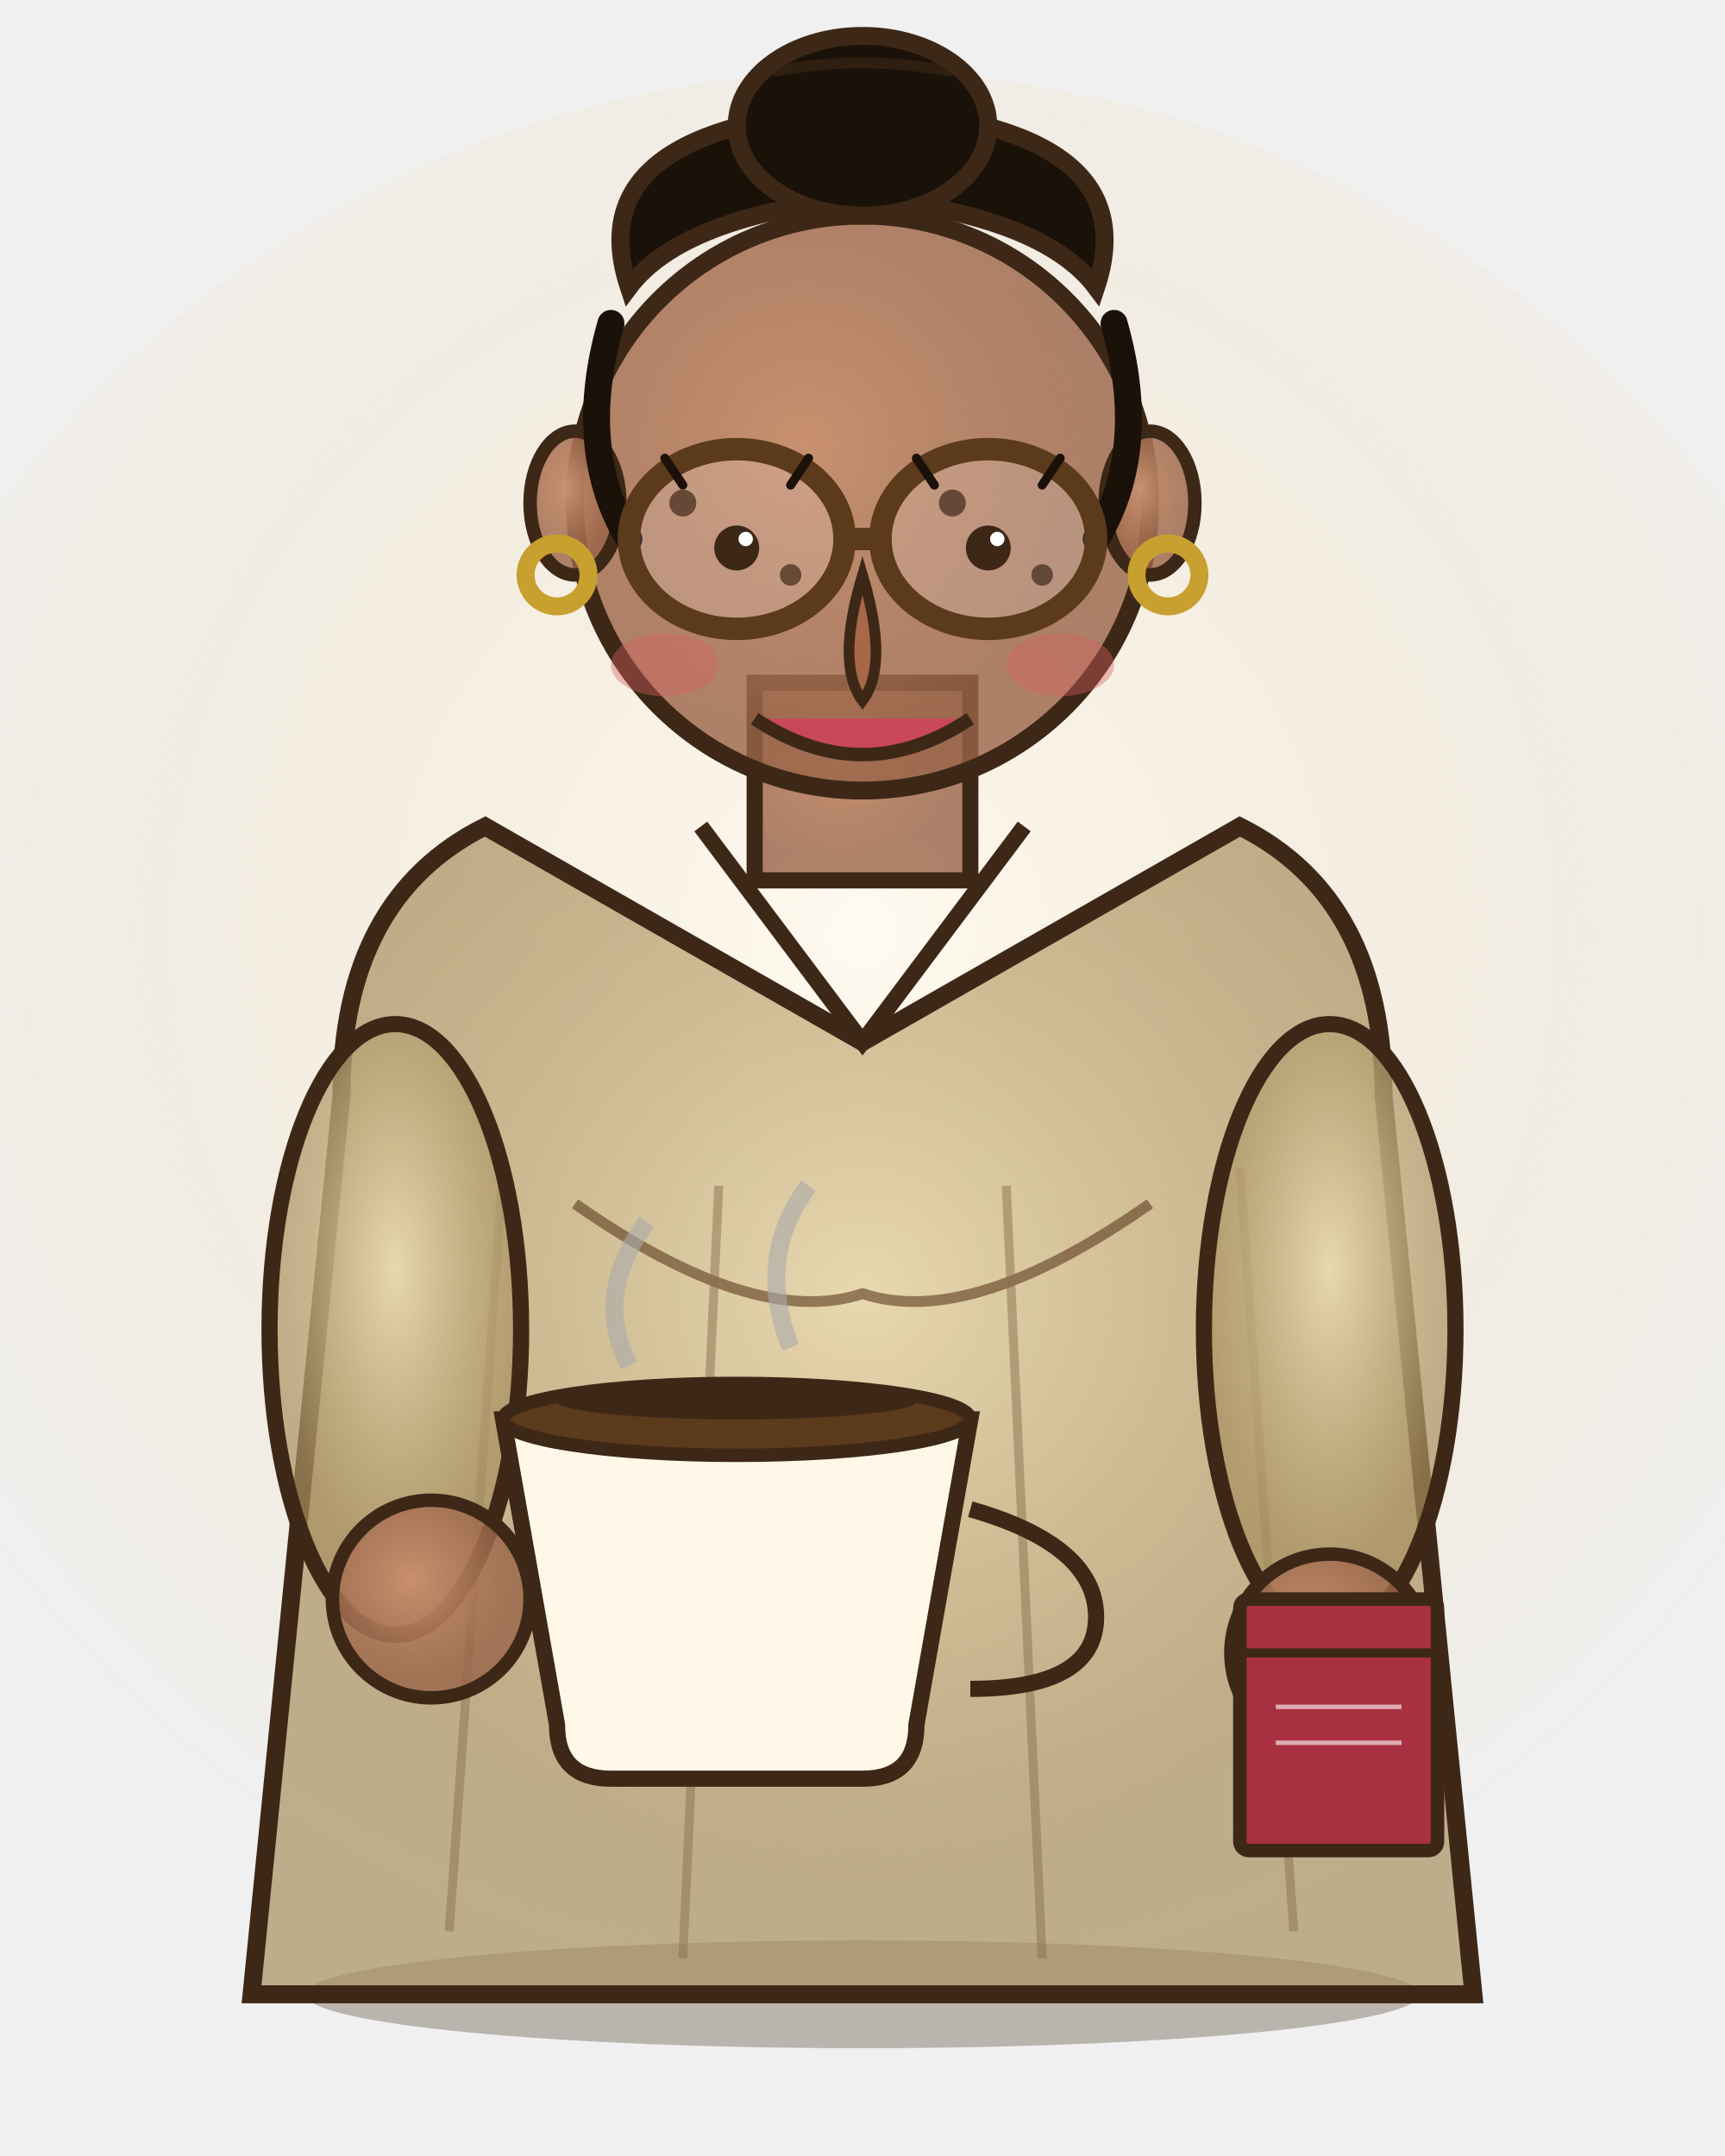
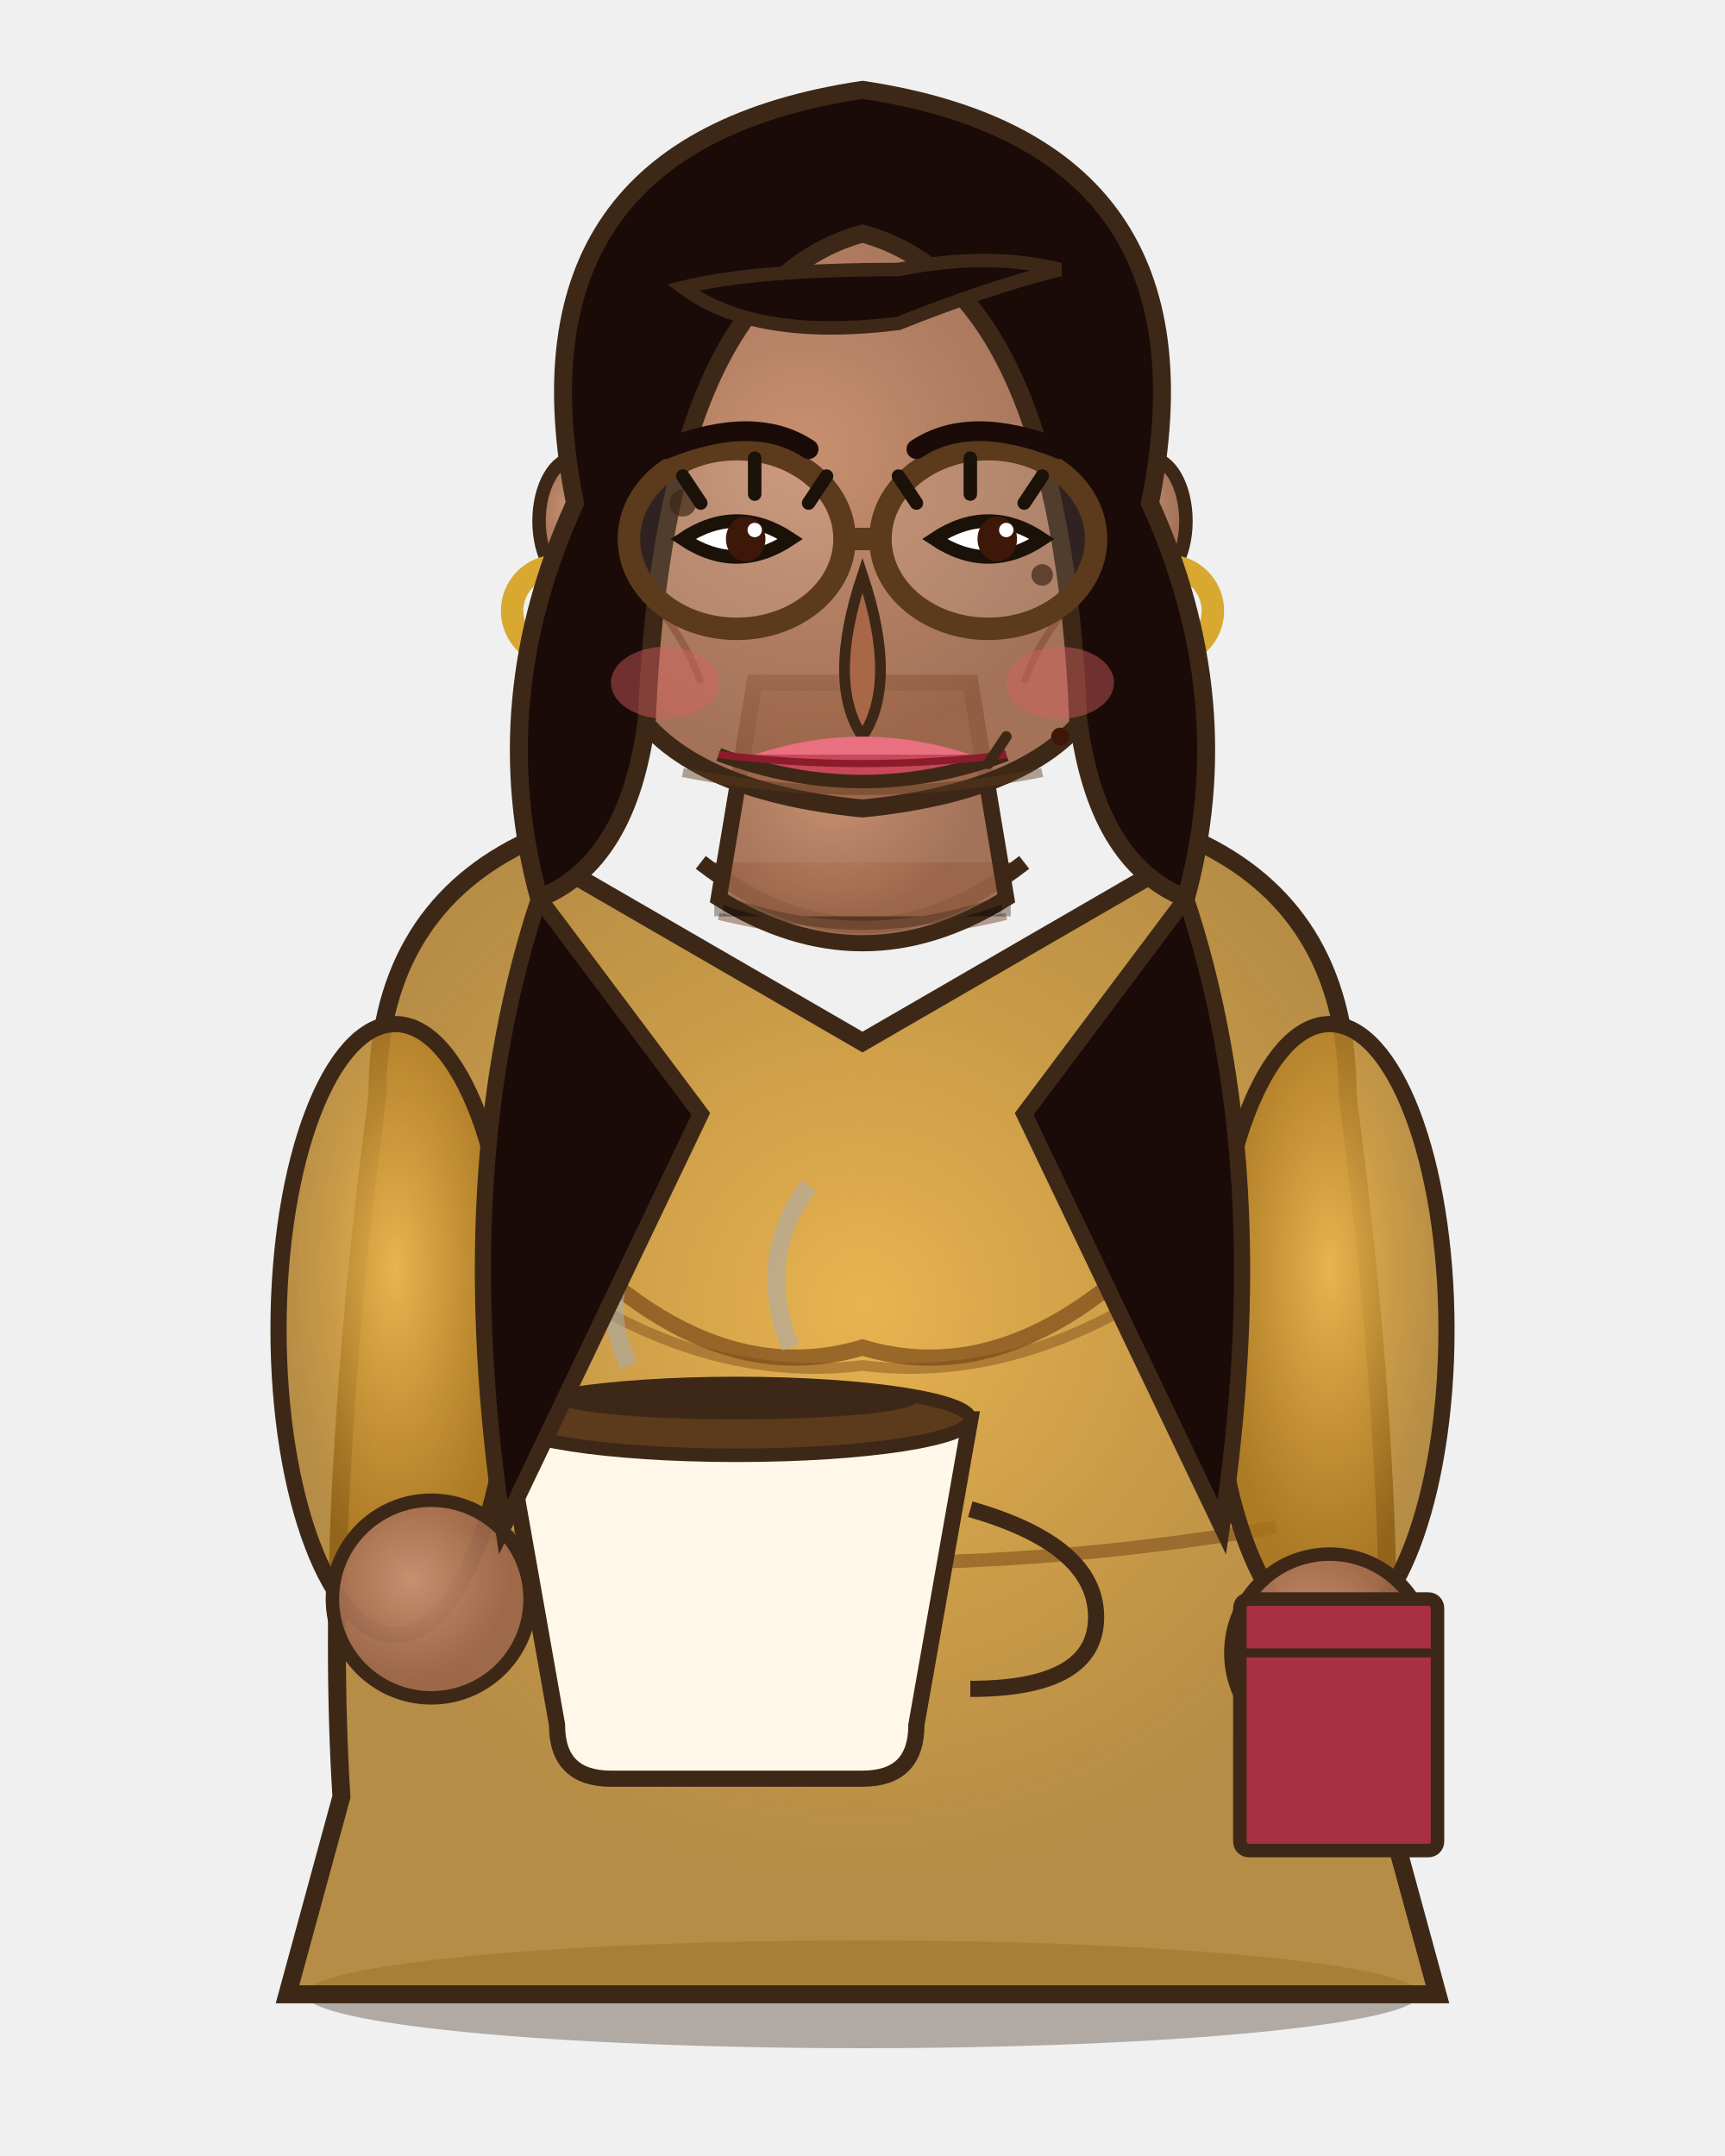
<svg xmlns="http://www.w3.org/2000/svg" viewBox="0 0 192 240" width="192" height="240">
  <defs>
-     <radialGradient id="m-page" cx="0.5" cy="0.4">
-       <stop offset="0" stop-color="#fffaf0" />
-       <stop offset="1" stop-color="#f0dcb8" stop-opacity="0" />
-     </radialGradient>
    <radialGradient id="m-skin" cx="0.4" cy="0.4">
      <stop offset="0" stop-color="#c89070" />
-       <stop offset="1" stop-color="#9a6448" stop-opacity="0.8" />
+       <stop offset="1" stop-color="#9a6448" stop-opacity="0.9" />
    </radialGradient>
-     <radialGradient id="m-sweater" cx="0.5" cy="0.4">
-       <stop offset="0" stop-color="#e8d8b0" />
-       <stop offset="1" stop-color="#a89060" stop-opacity="0.7" />
+     <radialGradient id="m-top" cx="0.5" cy="0.4">
+       <stop offset="0" stop-color="#e8b450" />
+       <stop offset="1" stop-color="#a8741c" stop-opacity="0.8" />
    </radialGradient>
  </defs>
-   <ellipse cx="96" cy="128" rx="120" ry="120" fill="url(#m-page)" />
-   <ellipse cx="96" cy="222" rx="62" ry="6" fill="#3d2817" opacity="0.3" />
-   <path d="M 38 122 L 28 222 L 164 222 L 154 122 Q 154 100 138 92 L 96 116 L 54 92 Q 38 100 38 122 Z" fill="url(#m-sweater)" />
-   <path d="M 38 122 L 28 222 L 164 222 L 154 122 Q 154 100 138 92 L 96 116 L 54 92 Q 38 100 38 122 Z" fill="none" stroke="#3d2817" stroke-width="2" />
-   <path d="M 64 134 Q 84 148 96 144 Q 108 148 128 134" fill="none" stroke="#5c3a1c" stroke-width="1.2" opacity="0.6" />
-   <path d="M 56 130 L 50 215 M 80 132 L 76 218 M 112 132 L 116 218 M 138 130 L 144 215" stroke="#8b7050" stroke-width="1" fill="none" opacity="0.5" />
-   <path d="M 78 92 L 96 116 L 114 92" fill="none" stroke="#3d2817" stroke-width="1.8" />
-   <ellipse cx="44" cy="148" rx="14" ry="34" fill="url(#m-sweater)" />
-   <ellipse cx="44" cy="148" rx="14" ry="34" fill="none" stroke="#3d2817" stroke-width="1.8" />
-   <ellipse cx="148" cy="148" rx="14" ry="34" fill="url(#m-sweater)" />
-   <ellipse cx="148" cy="148" rx="14" ry="34" fill="none" stroke="#3d2817" stroke-width="1.8" />
-   <circle cx="48" cy="178" r="11" fill="url(#m-skin)" />
-   <circle cx="48" cy="178" r="11" fill="none" stroke="#3d2817" stroke-width="1.5" />
-   <circle cx="148" cy="184" r="11" fill="url(#m-skin)" />
-   <circle cx="148" cy="184" r="11" fill="none" stroke="#3d2817" stroke-width="1.5" />
+   <ellipse cx="96" cy="222" rx="62" ry="6" fill="#3d2817" opacity="0.35" />
+   <path d="M 42 122 Q 36 168 38 200 L 32 222 L 160 222 L 154 200 Q 156 168 150 122 Q 150 102 134 94 L 96 116 L 58 94 Q 42 102 42 122 Z" fill="url(#m-top)" />
+   <path d="M 42 122 Q 36 168 38 200 L 32 222 L 160 222 L 154 200 Q 156 168 150 122 Q 150 102 134 94 L 96 116 L 58 94 Q 42 102 42 122 Z" fill="none" stroke="#3d2817" stroke-width="2" />
+   <path d="M 56 130 Q 76 156 96 150 Q 116 156 136 130" fill="none" stroke="#7a4818" stroke-width="1.8" opacity="0.7" />
+   <path d="M 64 144 Q 80 154 96 152 Q 112 154 128 144" fill="none" stroke="#7a4818" stroke-width="1.2" opacity="0.45" />
+   <path d="M 50 170 Q 96 178 142 170" fill="none" stroke="#7a4818" stroke-width="1.5" opacity="0.55" />
+   <path d="M 78 96 Q 96 110 114 96" fill="url(#m-skin)" stroke="#3d2817" stroke-width="1.8" />
+   <path d="M 80 102 Q 96 106 112 102" stroke="#7a4830" stroke-width="0.8" fill="none" opacity="0.5" />
+   <ellipse cx="44" cy="148" rx="13" ry="34" fill="url(#m-top)" stroke="#3d2817" stroke-width="1.8" />
+   <ellipse cx="148" cy="148" rx="13" ry="34" fill="url(#m-top)" stroke="#3d2817" stroke-width="1.8" />
+   <circle cx="48" cy="178" r="11" fill="url(#m-skin)" stroke="#3d2817" stroke-width="1.5" />
+   <circle cx="148" cy="184" r="11" fill="url(#m-skin)" stroke="#3d2817" stroke-width="1.5" />
  <path d="M 56 158 L 62 192 Q 62 198 68 198 L 96 198 Q 102 198 102 192 L 108 158 Z" fill="#fff8e8" stroke="#3d2817" stroke-width="1.8" />
  <ellipse cx="82" cy="158" rx="26" ry="4" fill="#5c3a1c" stroke="#3d2817" stroke-width="1.5" />
  <ellipse cx="82" cy="156" rx="20" ry="2" fill="#3d2817" />
  <path d="M 108 168 Q 122 172 122 180 Q 122 188 108 188" fill="none" stroke="#3d2817" stroke-width="1.8" />
  <path d="M 70 152 Q 66 144 72 136" stroke="#aaa" stroke-width="2" fill="none" opacity="0.6" />
  <path d="M 88 150 Q 84 140 90 132" stroke="#aaa" stroke-width="2" fill="none" opacity="0.6" />
  <rect x="138" y="178" width="22" height="28" rx="1" fill="#a83040" stroke="#3d2817" stroke-width="1.5" />
  <line x1="138" y1="184" x2="160" y2="184" stroke="#3d2817" stroke-width="1" />
-   <line x1="142" y1="190" x2="156" y2="190" stroke="#fff" stroke-width="0.5" opacity="0.6" />
-   <line x1="142" y1="194" x2="156" y2="194" stroke="#fff" stroke-width="0.5" opacity="0.6" />
-   <rect x="84" y="76" width="24" height="22" fill="url(#m-skin)" stroke="#3d2817" stroke-width="1.8" />
-   <circle cx="96" cy="56" r="32" fill="url(#m-skin)" stroke="#3d2817" stroke-width="2" />
-   <ellipse cx="64" cy="56" rx="5" ry="8" fill="url(#m-skin)" stroke="#3d2817" stroke-width="1.5" />
-   <ellipse cx="128" cy="56" rx="5" ry="8" fill="url(#m-skin)" stroke="#3d2817" stroke-width="1.5" />
-   <circle cx="62" cy="64" r="3.5" fill="none" stroke="#c8a030" stroke-width="2" />
-   <circle cx="130" cy="64" r="3.5" fill="none" stroke="#c8a030" stroke-width="2" />
-   <path d="M 70 32 Q 64 14 96 12 Q 128 14 122 32 Q 116 24 96 22 Q 76 24 70 32 Z" fill="#1a1108" stroke="#3d2817" stroke-width="2" />
-   <ellipse cx="96" cy="14" rx="14" ry="10" fill="#1a1108" stroke="#3d2817" stroke-width="2" />
-   <path d="M 86 8 Q 96 6 106 8" stroke="#3d2817" stroke-width="1.2" fill="none" opacity="0.6" />
-   <path d="M 68 36 Q 64 50 70 60" stroke="#1a1108" stroke-width="3" fill="none" stroke-linecap="round" />
-   <path d="M 124 36 Q 128 50 122 60" stroke="#1a1108" stroke-width="3" fill="none" stroke-linecap="round" />
-   <ellipse cx="82" cy="60" rx="12" ry="10" fill="#fff" fill-opacity="0.15" stroke="#5c3a1c" stroke-width="2.5" />
-   <ellipse cx="110" cy="60" rx="12" ry="10" fill="#fff" fill-opacity="0.15" stroke="#5c3a1c" stroke-width="2.5" />
+   <path d="M 84 76 L 80 100 Q 96 110 112 100 L 108 76 Z" fill="url(#m-skin)" stroke="#3d2817" stroke-width="1.8" />
+   <path d="M 80 102 L 80 100 Q 96 106 112 100 L 112 102" stroke="#3d2817" stroke-width="1" opacity="0.4" />
+   <path d="M 64 56 Q 60 32 80 26 Q 96 22 112 26 Q 132 32 128 56 Q 128 70 122 78 Q 116 88 96 90 Q 76 88 70 78 Q 64 70 64 56 Z" fill="url(#m-skin)" stroke="#3d2817" stroke-width="2" />
+   <ellipse cx="64" cy="58" rx="4" ry="7" fill="url(#m-skin)" stroke="#3d2817" stroke-width="1.5" />
+   <ellipse cx="128" cy="58" rx="4" ry="7" fill="url(#m-skin)" stroke="#3d2817" stroke-width="1.5" />
+   <path d="M 70 64 Q 76 70 78 76" stroke="#7a4830" stroke-width="0.8" fill="none" opacity="0.5" />
+   <path d="M 122 64 Q 116 70 114 76" stroke="#7a4830" stroke-width="0.8" fill="none" opacity="0.5" />
+   <path d="M 76 86 Q 96 90 116 86" stroke="#5c3a1c" stroke-width="1" fill="none" opacity="0.45" />
+   <circle cx="62" cy="68" r="5" fill="none" stroke="#d8a830" stroke-width="2.5" />
+   <circle cx="130" cy="68" r="5" fill="none" stroke="#d8a830" stroke-width="2.5" />
+   <path d="M 64 56 Q 56 16 96 10 Q 136 16 128 56 Q 138 78 132 100 Q 122 96 120 80 Q 118 32 96 26 Q 74 32 72 80 Q 70 96 60 100 Q 54 78 64 56 Z" fill="#1a0a08" stroke="#3d2817" stroke-width="2" />
+   <path d="M 60 100 Q 50 130 56 170 L 78 124 Z" fill="#1a0a08" stroke="#3d2817" stroke-width="1.8" />
+   <path d="M 132 100 Q 142 130 136 170 L 114 124 Z" fill="#1a0a08" stroke="#3d2817" stroke-width="1.8" />
+   <path d="M 76 32 Q 84 38 100 36 Q 110 32 118 30 Q 110 28 100 30 Q 84 30 76 32 Z" fill="#1a0a08" stroke="#3d2817" stroke-width="1.5" />
+   <ellipse cx="82" cy="60" rx="12" ry="10" fill="#fff" fill-opacity="0.1" stroke="#5c3a1c" stroke-width="2.5" />
+   <ellipse cx="110" cy="60" rx="12" ry="10" fill="#fff" fill-opacity="0.1" stroke="#5c3a1c" stroke-width="2.5" />
  <line x1="94" y1="60" x2="98" y2="60" stroke="#5c3a1c" stroke-width="2.5" />
  <circle cx="76" cy="56" r="1.5" fill="#3d2817" opacity="0.7" />
-   <circle cx="88" cy="64" r="1.2" fill="#3d2817" opacity="0.7" />
-   <circle cx="106" cy="56" r="1.5" fill="#3d2817" opacity="0.7" />
  <circle cx="116" cy="64" r="1.2" fill="#3d2817" opacity="0.7" />
-   <circle cx="82" cy="61" r="2.5" fill="#3d2817" />
-   <circle cx="110" cy="61" r="2.5" fill="#3d2817" />
-   <circle cx="83" cy="60" r="0.8" fill="#fff" />
-   <circle cx="111" cy="60" r="0.8" fill="#fff" />
-   <path d="M 76 54 L 74 51 M 88 54 L 90 51 M 104 54 L 102 51 M 116 54 L 118 51" stroke="#1a1108" stroke-width="1" stroke-linecap="round" />
-   <path d="M 96 64 Q 93 74 96 78 Q 99 74 96 64 Z" fill="#a86848" stroke="#3d2817" stroke-width="1.2" />
-   <path d="M 84 80 Q 96 88 108 80" fill="#c84858" stroke="#3d2817" stroke-width="1.5" />
-   <ellipse cx="74" cy="74" rx="6" ry="3.5" fill="#d86060" opacity="0.4" />
-   <ellipse cx="118" cy="74" rx="6" ry="3.5" fill="#d86060" opacity="0.4" />
+   <path d="M 76 60 Q 82 56 88 60 Q 82 64 76 60 Z" fill="#fff" stroke="#1a1108" stroke-width="1.5" />
+   <path d="M 104 60 Q 110 56 116 60 Q 110 64 104 60 Z" fill="#fff" stroke="#1a1108" stroke-width="1.5" />
+   <ellipse cx="83" cy="60" rx="2.2" ry="2.5" fill="#3d1808" />
+   <ellipse cx="111" cy="60" rx="2.2" ry="2.5" fill="#3d1808" />
+   <circle cx="84" cy="59" r="0.8" fill="#fff" />
+   <circle cx="112" cy="59" r="0.8" fill="#fff" />
+   <path d="M 78 56 L 76 53 M 84 55 L 84 51 M 90 56 L 92 53" stroke="#1a1108" stroke-width="1.5" stroke-linecap="round" />
+   <path d="M 102 56 L 100 53 M 108 55 L 108 51 M 114 56 L 116 53" stroke="#1a1108" stroke-width="1.5" stroke-linecap="round" />
+   <path d="M 74 50 Q 84 46 90 50" stroke="#1a0a08" stroke-width="2.2" fill="none" stroke-linecap="round" />
+   <path d="M 102 50 Q 108 46 118 50" stroke="#1a0a08" stroke-width="2.2" fill="none" stroke-linecap="round" />
+   <path d="M 96 64 Q 92 76 96 82 Q 100 76 96 64 Z" fill="#a86848" stroke="#3d2817" stroke-width="1.2" />
+   <path d="M 80 84 Q 96 90 112 84" fill="#c84858" stroke="#3d2817" stroke-width="1.5" />
+   <path d="M 80 84 Q 96 86 112 84" stroke="#8b1c2c" stroke-width="0.8" fill="none" />
+   <path d="M 84 84 Q 96 80 108 84" fill="#e87080" stroke="none" />
+   <path d="M 110 85 L 112 82" stroke="#3d2817" stroke-width="1.2" stroke-linecap="round" />
+   <ellipse cx="74" cy="76" rx="6" ry="4" fill="#d86060" opacity="0.45" />
+   <ellipse cx="118" cy="76" rx="6" ry="4" fill="#d86060" opacity="0.45" />
+   <circle cx="118" cy="82" r="1" fill="#3d1808" />
</svg>
